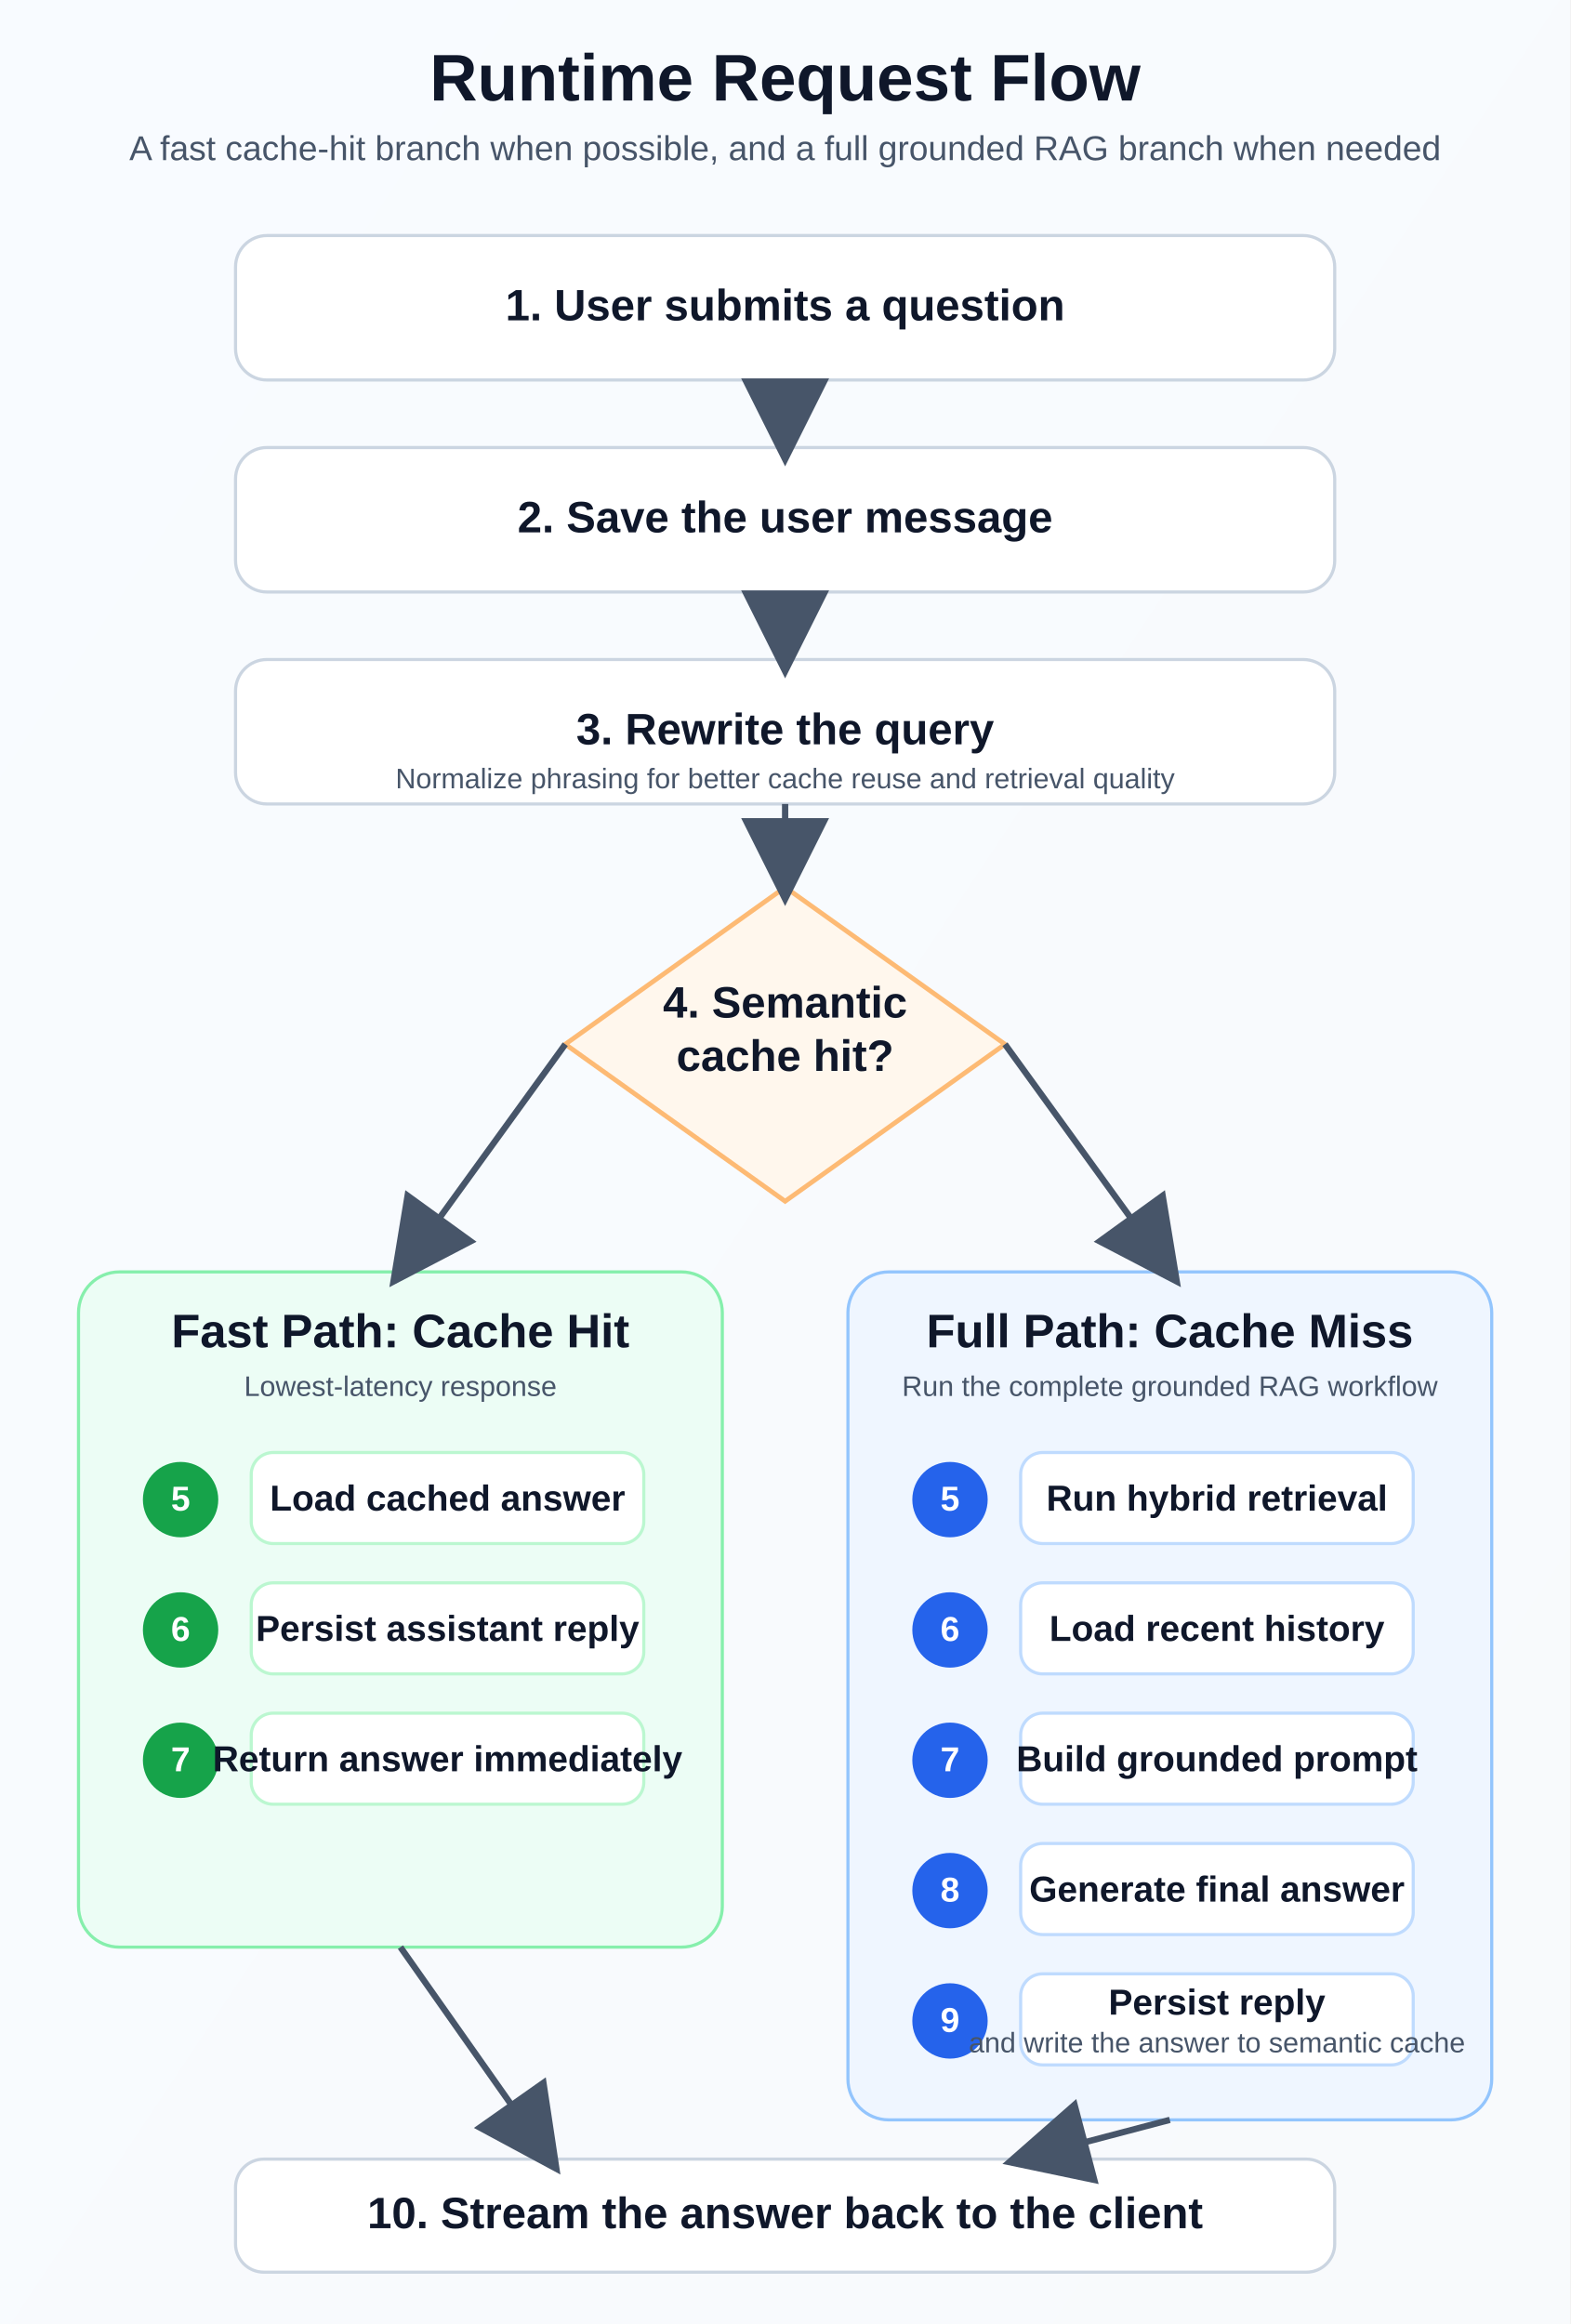
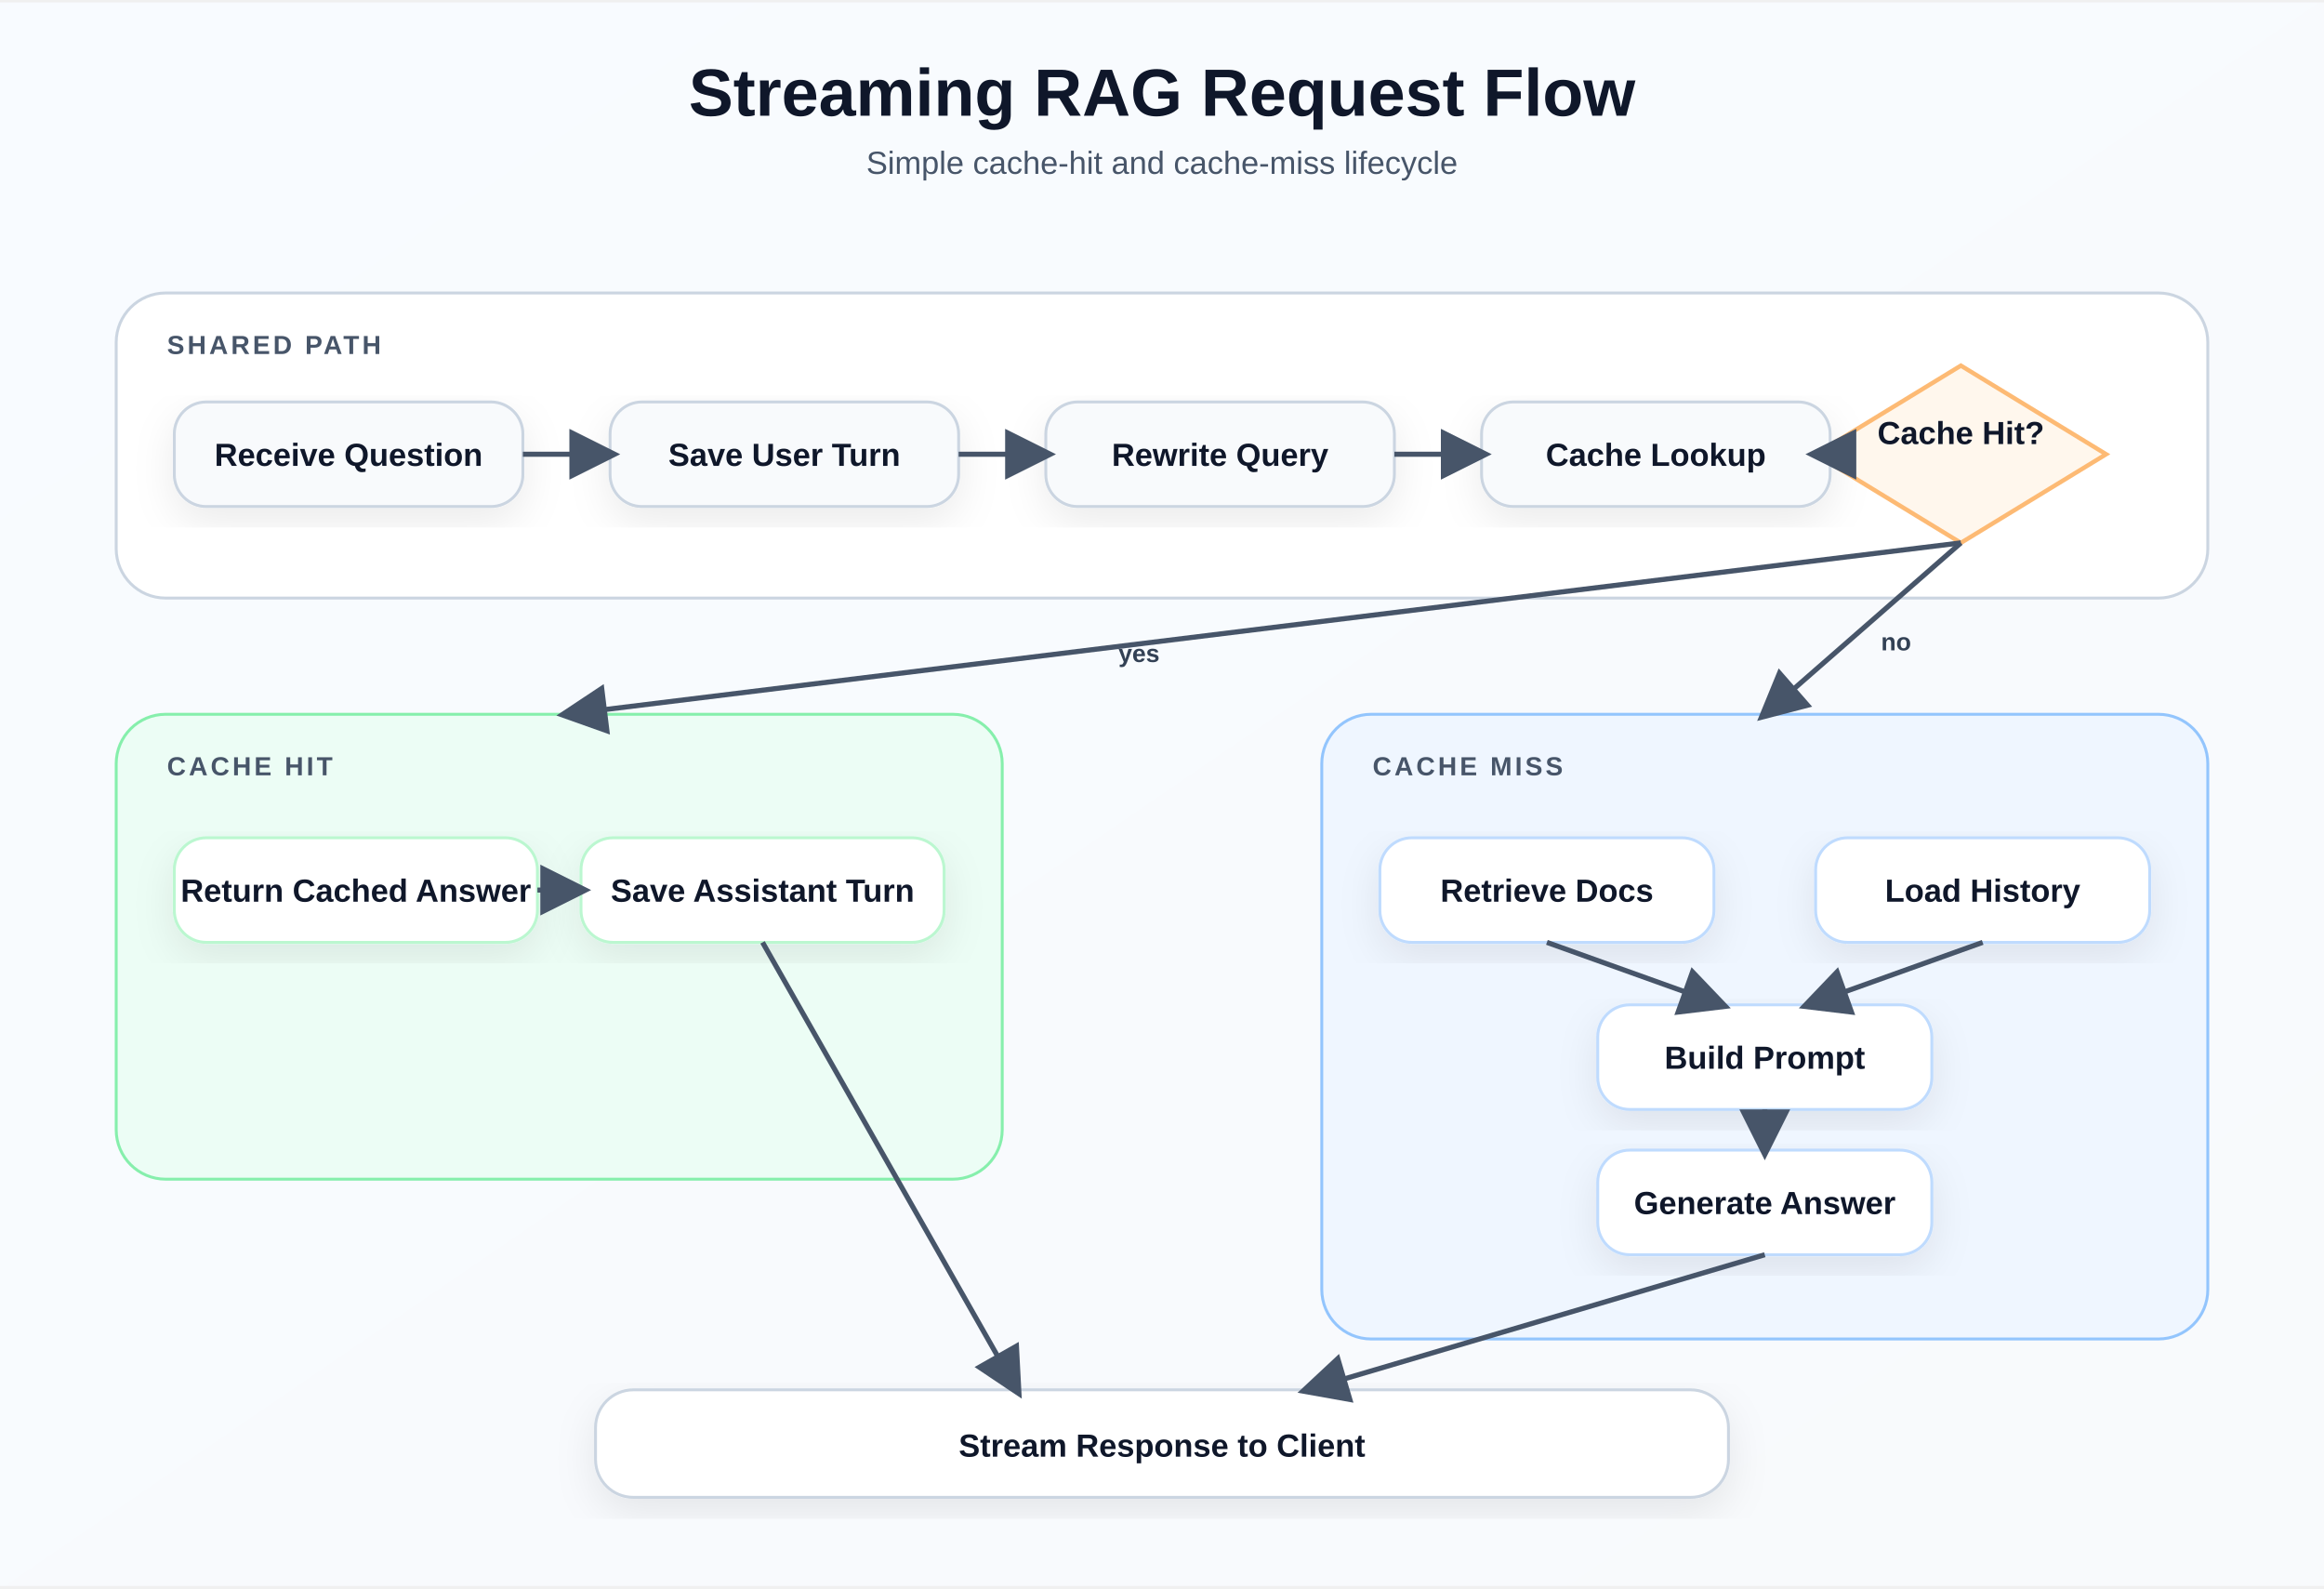
- <svg xmlns="http://www.w3.org/2000/svg" width="1000" height="1480" viewBox="0 0 1000 1480" role="img" aria-labelledby="title desc">
+ <svg xmlns="http://www.w3.org/2000/svg" width="1200" height="820" viewBox="0 0 1600 1090" role="img" aria-labelledby="title desc">
  <defs>
    <linearGradient id="bg" x1="0%" y1="0%" x2="100%" y2="100%">
      <stop offset="0%" stop-color="#f8fbff" />
      <stop offset="100%" stop-color="#f8fafc" />
    </linearGradient>
-     <marker id="arrow" markerWidth="14" markerHeight="14" refX="11" refY="7" orient="auto">
-       <path d="M 0 0 L 14 7 L 0 14 z" fill="#475569" />
+     <filter id="shadow" x="-20%" y="-20%" width="140%" height="140%">
+       <feDropShadow dx="0" dy="10" stdDeviation="14" flood-color="#0f172a" flood-opacity="0.08" />
+     </filter>
+     <marker id="arrow" markerWidth="10" markerHeight="10" refX="8" refY="5" orient="auto">
+       <path d="M 0 0 L 10 5 L 0 10 z" fill="#475569" />
    </marker>
    <style>
-       .title { font: 700 42px 'Segoe UI', Arial, sans-serif; fill: #0f172a; }
-       .subtitle { font: 500 22px 'Segoe UI', Arial, sans-serif; fill: #475569; }
-       .box-title { font: 700 28px 'Segoe UI', Arial, sans-serif; fill: #0f172a; }
-       .box-text { font: 500 22px 'Segoe UI', Arial, sans-serif; fill: #334155; }
-       .panel-title { font: 700 30px 'Segoe UI', Arial, sans-serif; fill: #0f172a; }
-       .step-label { font: 600 23px 'Segoe UI', Arial, sans-serif; fill: #0f172a; }
-       .small { font: 500 18px 'Segoe UI', Arial, sans-serif; fill: #475569; }
-       .step-num { font: 700 22px 'Segoe UI', Arial, sans-serif; fill: #ffffff; }
+       .title { font: 700 46px 'Avenir Next', 'Segoe UI', Arial, sans-serif; fill: #0f172a; }
+       .subtitle { font: 500 22px 'Avenir Next', 'Segoe UI', Arial, sans-serif; fill: #475569; }
+       .panel { font: 700 18px 'Avenir Next', 'Segoe UI', Arial, sans-serif; letter-spacing: 2px; fill: #475569; }
+       .node { font: 700 22px 'Avenir Next', 'Segoe UI', Arial, sans-serif; fill: #0f172a; }
+       .label { font: 600 17px 'Avenir Next', 'Segoe UI', Arial, sans-serif; fill: #334155; }
    </style>
  </defs>
-   <rect width="1000" height="1480" fill="url(#bg)" />
-   <text x="500" y="64" text-anchor="middle" class="title">Runtime Request Flow</text>
-   <text x="500" y="102" text-anchor="middle" class="subtitle">A fast cache-hit branch when possible, and a full grounded RAG branch when needed</text>
-   <rect x="150" y="150" width="700" height="92" rx="20" fill="#ffffff" stroke="#cbd5e1" stroke-width="2" />
-   <text x="500" y="204" text-anchor="middle" class="box-title">1. User submits a question</text>
-   <rect x="150" y="285" width="700" height="92" rx="20" fill="#ffffff" stroke="#cbd5e1" stroke-width="2" />
-   <text x="500" y="339" text-anchor="middle" class="box-title">2. Save the user message</text>
-   <rect x="150" y="420" width="700" height="92" rx="20" fill="#ffffff" stroke="#cbd5e1" stroke-width="2" />
-   <text x="500" y="474" text-anchor="middle" class="box-title">3. Rewrite the query</text>
-   <text x="500" y="502" text-anchor="middle" class="small">Normalize phrasing for better cache reuse and retrieval quality</text>
-   <line x1="500" y1="242" x2="500" y2="285" stroke="#475569" stroke-width="4" marker-end="url(#arrow)" />
-   <line x1="500" y1="377" x2="500" y2="420" stroke="#475569" stroke-width="4" marker-end="url(#arrow)" />
-   <polygon points="500,565 640,665 500,765 360,665" fill="#fff7ed" stroke="#fdba74" stroke-width="3" />
-   <text x="500" y="648" text-anchor="middle" class="box-title">4. Semantic</text>
-   <text x="500" y="682" text-anchor="middle" class="box-title">cache hit?</text>
-   <line x1="500" y1="512" x2="500" y2="565" stroke="#475569" stroke-width="4" marker-end="url(#arrow)" />
-   <rect x="50" y="810" width="410" height="430" rx="26" fill="#ecfdf5" stroke="#86efac" stroke-width="2" />
-   <text x="255" y="858" text-anchor="middle" class="panel-title">Fast Path: Cache Hit</text>
-   <text x="255" y="889" text-anchor="middle" class="small">Lowest-latency response</text>
-   <circle cx="115" cy="955" r="24" fill="#16a34a" />
-   <text x="115" y="962" text-anchor="middle" class="step-num">5</text>
-   <rect x="160" y="925" width="250" height="58" rx="14" fill="#ffffff" stroke="#bbf7d0" stroke-width="2" />
-   <text x="285" y="962" text-anchor="middle" class="step-label">Load cached answer</text>
-   <circle cx="115" cy="1038" r="24" fill="#16a34a" />
-   <text x="115" y="1045" text-anchor="middle" class="step-num">6</text>
-   <rect x="160" y="1008" width="250" height="58" rx="14" fill="#ffffff" stroke="#bbf7d0" stroke-width="2" />
-   <text x="285" y="1045" text-anchor="middle" class="step-label">Persist assistant reply</text>
-   <circle cx="115" cy="1121" r="24" fill="#16a34a" />
-   <text x="115" y="1128" text-anchor="middle" class="step-num">7</text>
-   <rect x="160" y="1091" width="250" height="58" rx="14" fill="#ffffff" stroke="#bbf7d0" stroke-width="2" />
-   <text x="285" y="1128" text-anchor="middle" class="step-label">Return answer immediately</text>
-   <rect x="540" y="810" width="410" height="540" rx="26" fill="#eff6ff" stroke="#93c5fd" stroke-width="2" />
-   <text x="745" y="858" text-anchor="middle" class="panel-title">Full Path: Cache Miss</text>
-   <text x="745" y="889" text-anchor="middle" class="small">Run the complete grounded RAG workflow</text>
-   <circle cx="605" cy="955" r="24" fill="#2563eb" />
-   <text x="605" y="962" text-anchor="middle" class="step-num">5</text>
-   <rect x="650" y="925" width="250" height="58" rx="14" fill="#ffffff" stroke="#bfdbfe" stroke-width="2" />
-   <text x="775" y="962" text-anchor="middle" class="step-label">Run hybrid retrieval</text>
-   <circle cx="605" cy="1038" r="24" fill="#2563eb" />
-   <text x="605" y="1045" text-anchor="middle" class="step-num">6</text>
-   <rect x="650" y="1008" width="250" height="58" rx="14" fill="#ffffff" stroke="#bfdbfe" stroke-width="2" />
-   <text x="775" y="1045" text-anchor="middle" class="step-label">Load recent history</text>
-   <circle cx="605" cy="1121" r="24" fill="#2563eb" />
-   <text x="605" y="1128" text-anchor="middle" class="step-num">7</text>
-   <rect x="650" y="1091" width="250" height="58" rx="14" fill="#ffffff" stroke="#bfdbfe" stroke-width="2" />
-   <text x="775" y="1128" text-anchor="middle" class="step-label">Build grounded prompt</text>
-   <circle cx="605" cy="1204" r="24" fill="#2563eb" />
-   <text x="605" y="1211" text-anchor="middle" class="step-num">8</text>
-   <rect x="650" y="1174" width="250" height="58" rx="14" fill="#ffffff" stroke="#bfdbfe" stroke-width="2" />
-   <text x="775" y="1211" text-anchor="middle" class="step-label">Generate final answer</text>
-   <circle cx="605" cy="1287" r="24" fill="#2563eb" />
-   <text x="605" y="1294" text-anchor="middle" class="step-num">9</text>
-   <rect x="650" y="1257" width="250" height="58" rx="14" fill="#ffffff" stroke="#bfdbfe" stroke-width="2" />
-   <text x="775" y="1283" text-anchor="middle" class="step-label">Persist reply</text>
-   <text x="775" y="1307" text-anchor="middle" class="small">and write the answer to semantic cache</text>
-   <line x1="360" y1="665" x2="255" y2="810" stroke="#475569" stroke-width="4" marker-end="url(#arrow)" />
-   <line x1="640" y1="665" x2="745" y2="810" stroke="#475569" stroke-width="4" marker-end="url(#arrow)" />
-   <rect x="150" y="1375" width="700" height="72" rx="18" fill="#ffffff" stroke="#cbd5e1" stroke-width="2" />
-   <text x="500" y="1419" text-anchor="middle" class="box-title">10. Stream the answer back to the client</text>
-   <line x1="255" y1="1240" x2="350" y2="1375" stroke="#475569" stroke-width="4" marker-end="url(#arrow)" />
-   <line x1="745" y1="1350" x2="650" y2="1375" stroke="#475569" stroke-width="4" marker-end="url(#arrow)" />
+   <rect width="1600" height="1090" fill="url(#bg)" />
+   <text x="800" y="78" text-anchor="middle" class="title">Streaming RAG Request Flow</text>
+   <text x="800" y="118" text-anchor="middle" class="subtitle">Simple cache-hit and cache-miss lifecycle</text>
+   <rect x="80" y="200" width="1440" height="210" rx="34" fill="#ffffff" stroke="#cbd5e1" stroke-width="2" />
+   <text x="115" y="242" class="panel">SHARED PATH</text>
+   <rect x="120" y="275" width="240" height="72" rx="22" fill="#f8fafc" stroke="#cbd5e1" stroke-width="2" filter="url(#shadow)" />
+   <rect x="420" y="275" width="240" height="72" rx="22" fill="#f8fafc" stroke="#cbd5e1" stroke-width="2" filter="url(#shadow)" />
+   <rect x="720" y="275" width="240" height="72" rx="22" fill="#f8fafc" stroke="#cbd5e1" stroke-width="2" filter="url(#shadow)" />
+   <rect x="1020" y="275" width="240" height="72" rx="22" fill="#f8fafc" stroke="#cbd5e1" stroke-width="2" filter="url(#shadow)" />
+   <text x="240" y="319" text-anchor="middle" class="node">Receive Question</text>
+   <text x="540" y="319" text-anchor="middle" class="node">Save User Turn</text>
+   <text x="840" y="319" text-anchor="middle" class="node">Rewrite Query</text>
+   <text x="1140" y="319" text-anchor="middle" class="node">Cache Lookup</text>
+   <line x1="360" y1="311" x2="420" y2="311" stroke="#475569" stroke-width="3.5" marker-end="url(#arrow)" />
+   <line x1="660" y1="311" x2="720" y2="311" stroke="#475569" stroke-width="3.5" marker-end="url(#arrow)" />
+   <line x1="960" y1="311" x2="1020" y2="311" stroke="#475569" stroke-width="3.5" marker-end="url(#arrow)" />
+   <polygon points="1350,250 1450,311 1350,372 1250,311" fill="#fff7ed" stroke="#fdba74" stroke-width="3" />
+   <text x="1350" y="304" text-anchor="middle" class="node">Cache Hit?</text>
+   <line x1="1260" y1="311" x2="1250" y2="311" stroke="#475569" stroke-width="3.5" marker-end="url(#arrow)" />
+   <rect x="80" y="490" width="610" height="320" rx="34" fill="#ecfdf5" stroke="#86efac" stroke-width="2" />
+   <text x="115" y="532" class="panel">CACHE HIT</text>
+   <rect x="120" y="575" width="250" height="72" rx="22" fill="#ffffff" stroke="#bbf7d0" stroke-width="2" filter="url(#shadow)" />
+   <rect x="400" y="575" width="250" height="72" rx="22" fill="#ffffff" stroke="#bbf7d0" stroke-width="2" filter="url(#shadow)" />
+   <text x="245" y="619" text-anchor="middle" class="node">Return Cached Answer</text>
+   <text x="525" y="619" text-anchor="middle" class="node">Save Assistant Turn</text>
+   <line x1="370" y1="611" x2="400" y2="611" stroke="#475569" stroke-width="3.5" marker-end="url(#arrow)" />
+   <line x1="1350" y1="372" x2="390" y2="490" stroke="#475569" stroke-width="3.5" marker-end="url(#arrow)" />
+   <text x="770" y="454" class="label">yes</text>
+   <rect x="910" y="490" width="610" height="430" rx="34" fill="#eff6ff" stroke="#93c5fd" stroke-width="2" />
+   <text x="945" y="532" class="panel">CACHE MISS</text>
+   <rect x="950" y="575" width="230" height="72" rx="22" fill="#ffffff" stroke="#bfdbfe" stroke-width="2" filter="url(#shadow)" />
+   <rect x="1250" y="575" width="230" height="72" rx="22" fill="#ffffff" stroke="#bfdbfe" stroke-width="2" filter="url(#shadow)" />
+   <rect x="1100" y="690" width="230" height="72" rx="22" fill="#ffffff" stroke="#bfdbfe" stroke-width="2" filter="url(#shadow)" />
+   <rect x="1100" y="790" width="230" height="72" rx="22" fill="#ffffff" stroke="#bfdbfe" stroke-width="2" filter="url(#shadow)" />
+   <text x="1065" y="619" text-anchor="middle" class="node">Retrieve Docs</text>
+   <text x="1365" y="619" text-anchor="middle" class="node">Load History</text>
+   <text x="1215" y="734" text-anchor="middle" class="node">Build Prompt</text>
+   <text x="1215" y="834" text-anchor="middle" class="node">Generate Answer</text>
+   <line x1="1065" y1="647" x2="1185" y2="690" stroke="#475569" stroke-width="3.5" marker-end="url(#arrow)" />
+   <line x1="1365" y1="647" x2="1245" y2="690" stroke="#475569" stroke-width="3.5" marker-end="url(#arrow)" />
+   <line x1="1215" y1="762" x2="1215" y2="790" stroke="#475569" stroke-width="3.5" marker-end="url(#arrow)" />
+   <line x1="1350" y1="372" x2="1215" y2="490" stroke="#475569" stroke-width="3.5" marker-end="url(#arrow)" />
+   <text x="1295" y="446" class="label">no</text>
+   <rect x="410" y="955" width="780" height="74" rx="26" fill="#ffffff" stroke="#cbd5e1" stroke-width="2" filter="url(#shadow)" />
+   <text x="800" y="1001" text-anchor="middle" class="node">Stream Response to Client</text>
+   <line x1="525" y1="647" x2="700" y2="955" stroke="#475569" stroke-width="3.5" marker-end="url(#arrow)" />
+   <line x1="1215" y1="862" x2="900" y2="955" stroke="#475569" stroke-width="3.5" marker-end="url(#arrow)" />
</svg>
